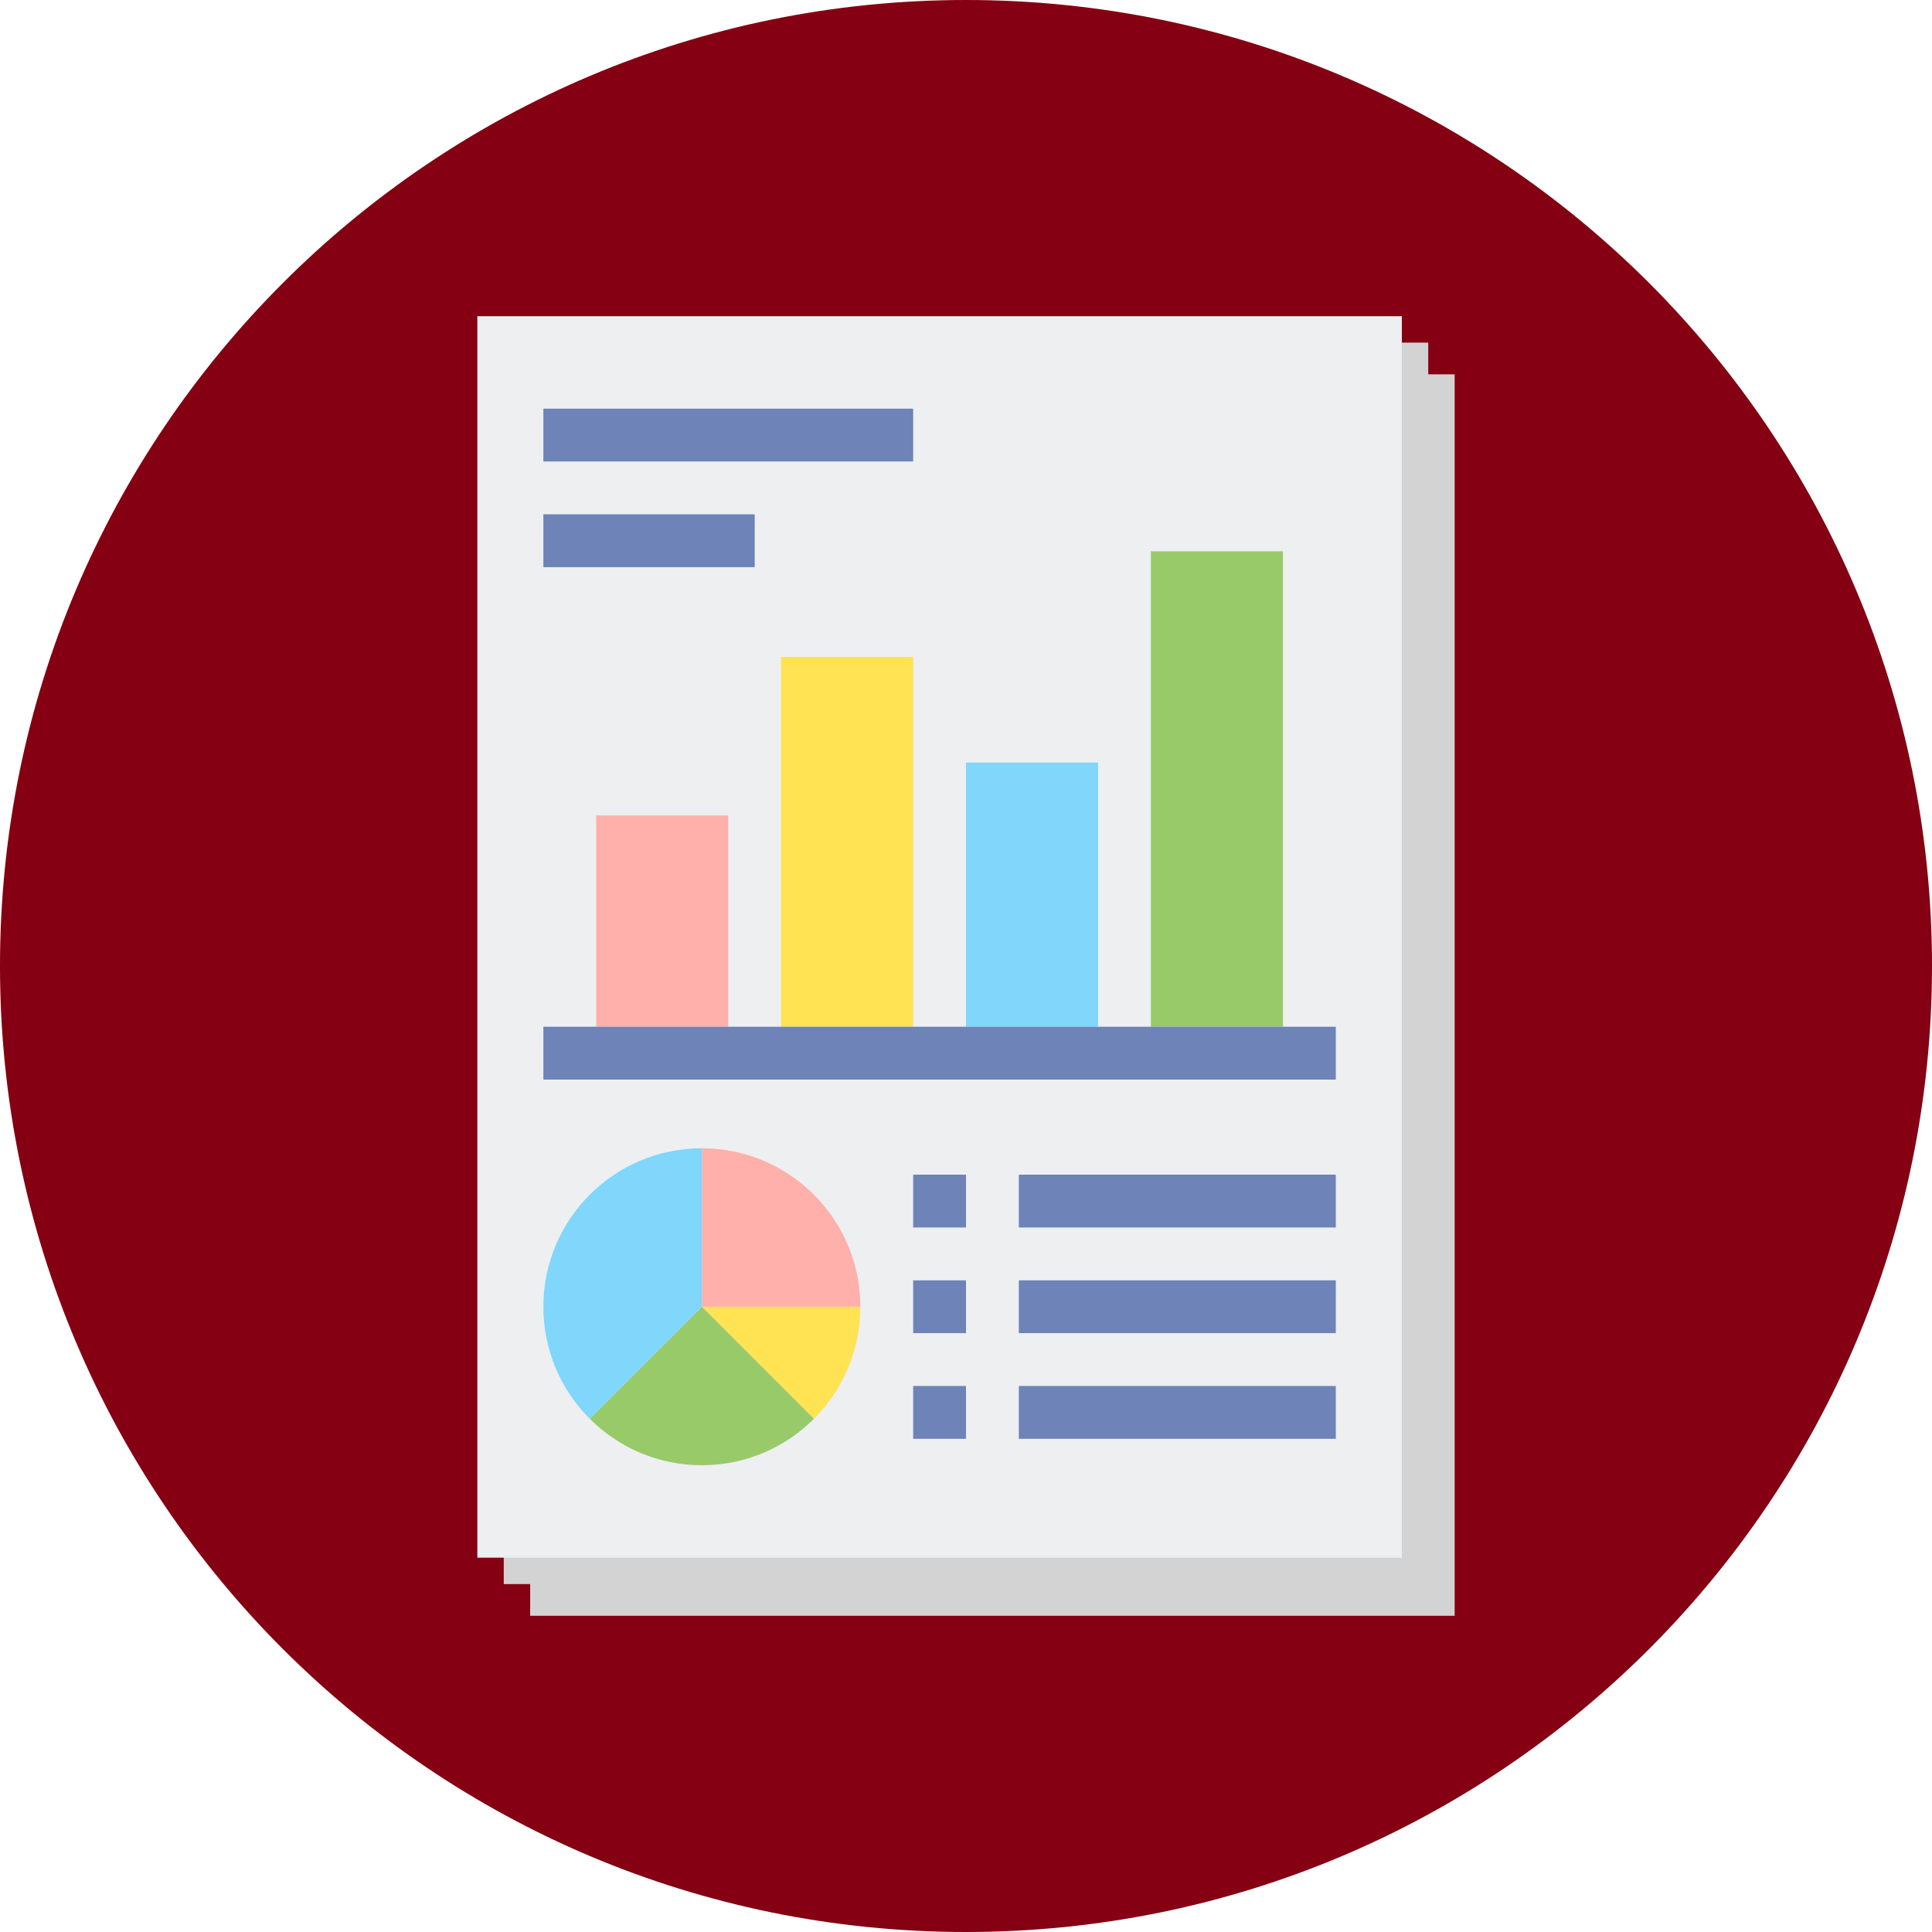
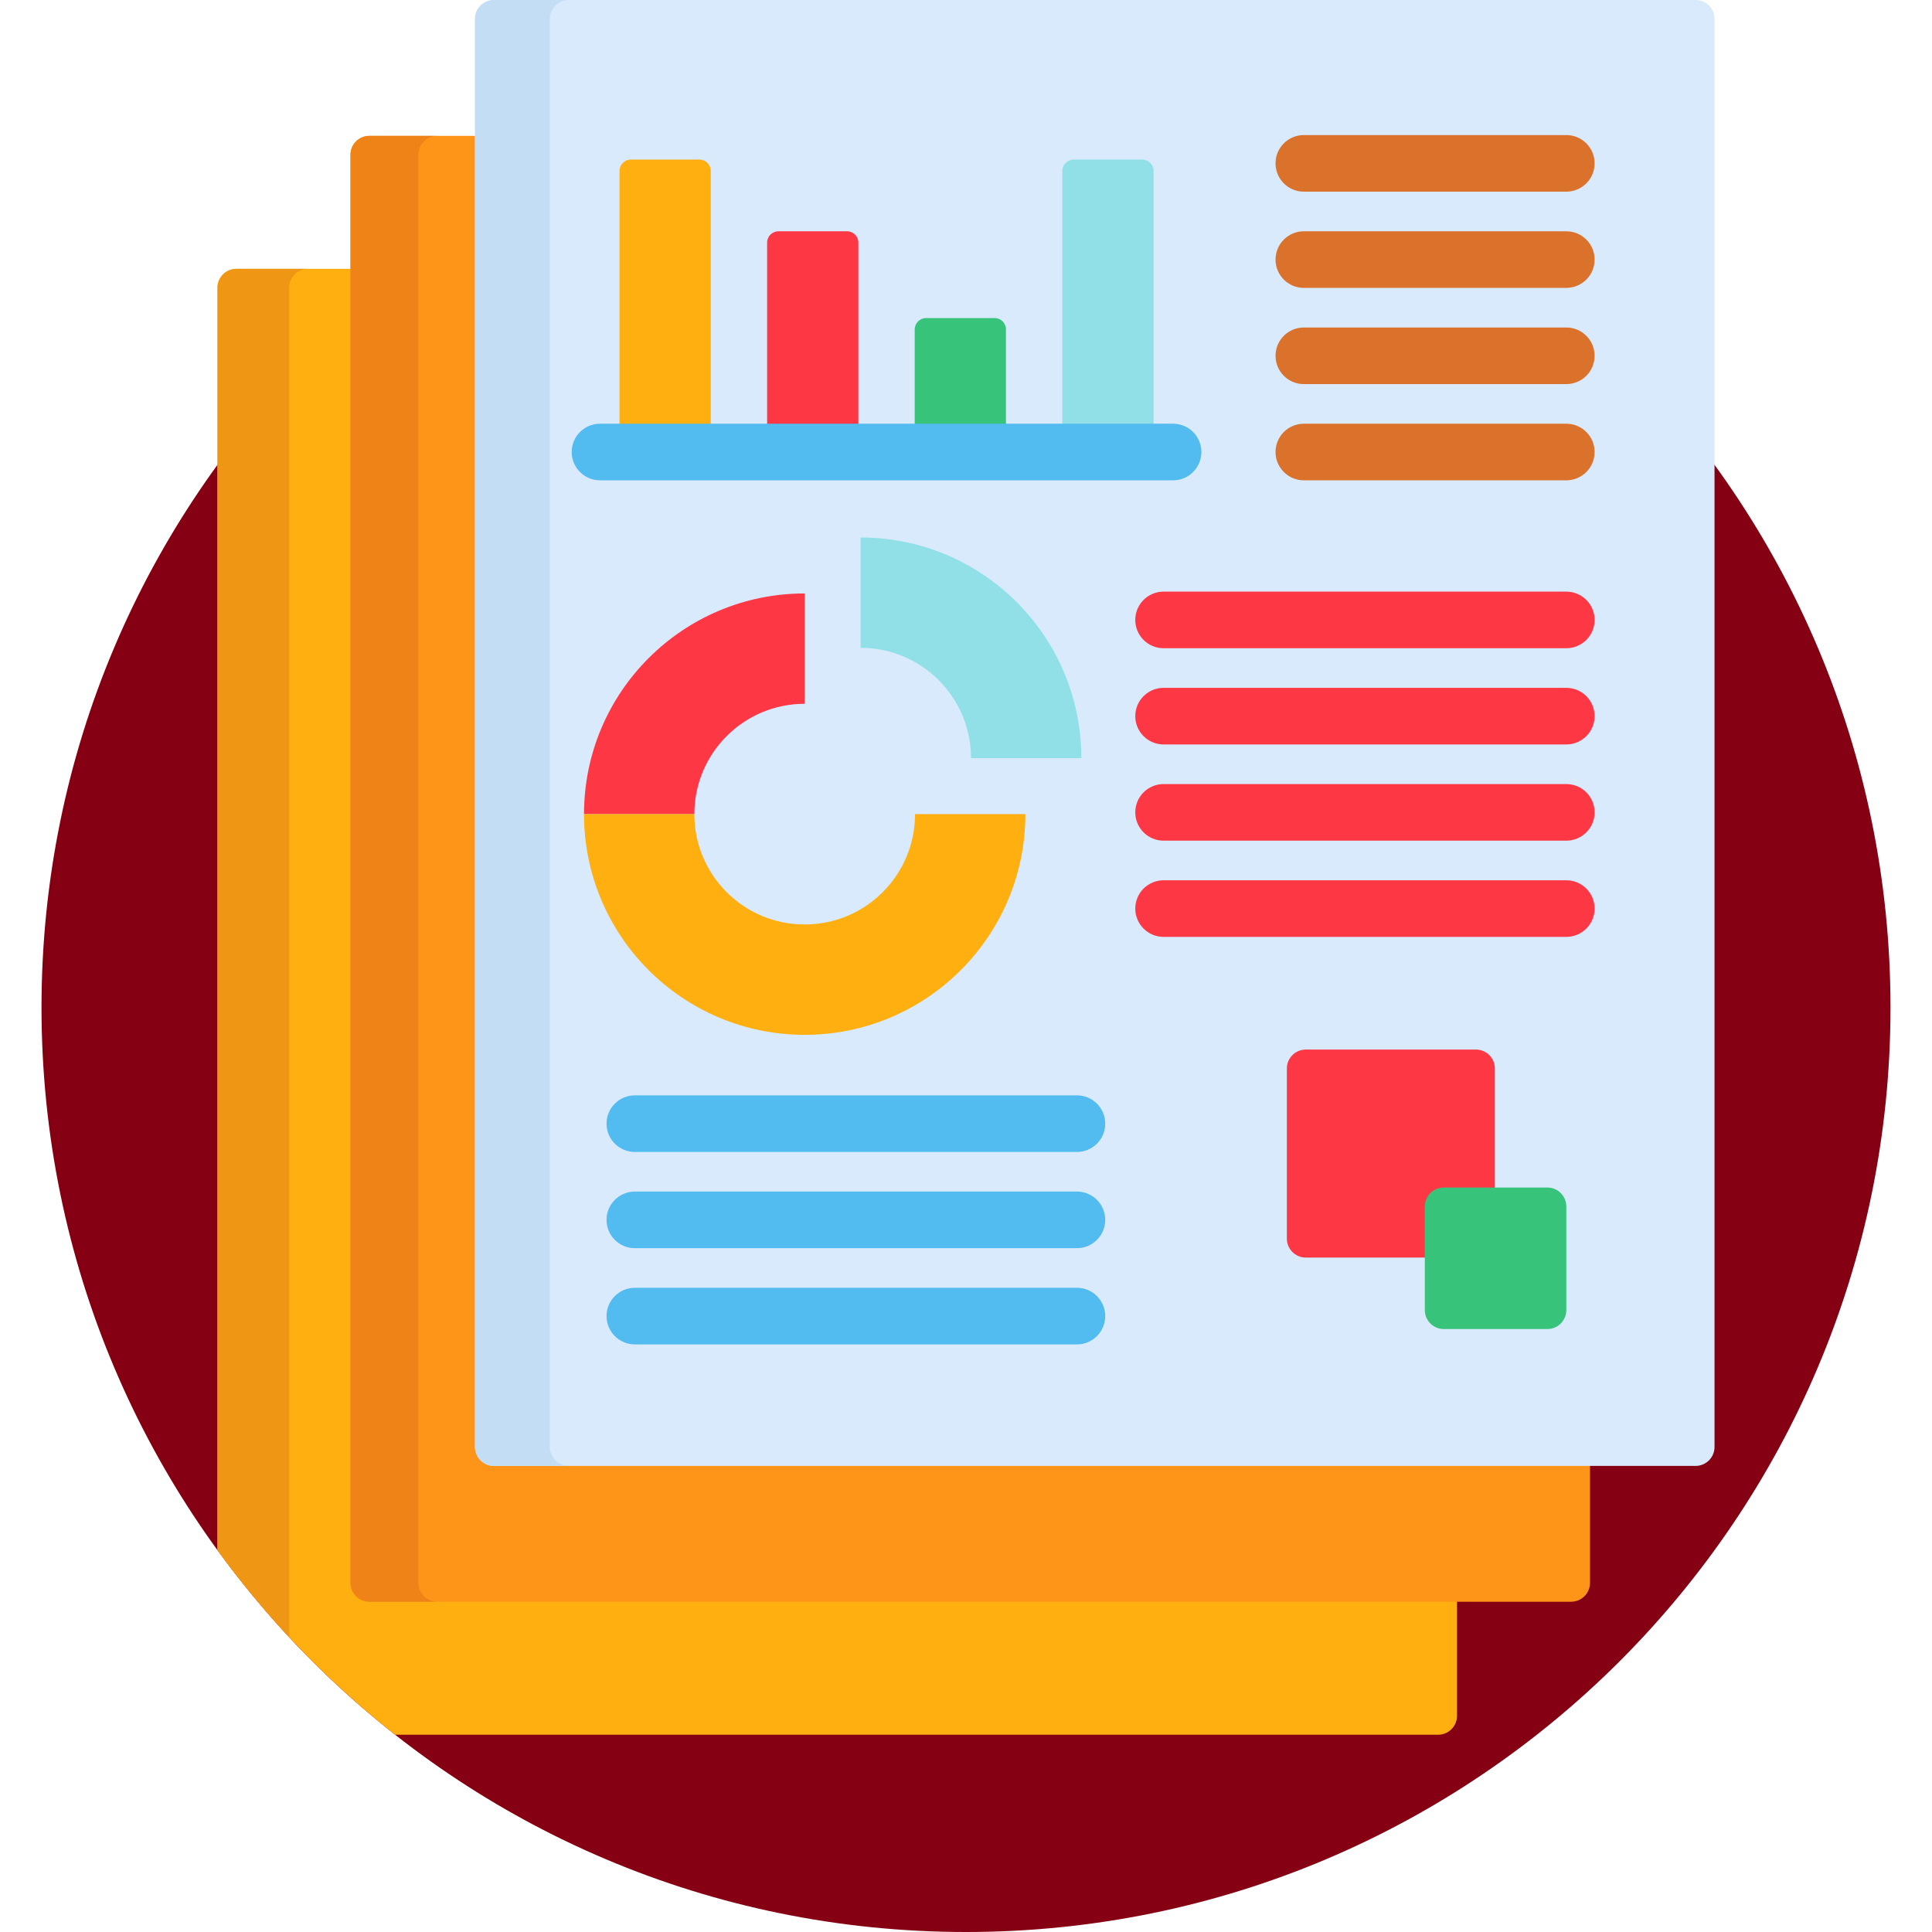
<svg xmlns="http://www.w3.org/2000/svg" version="1.1" width="512" height="512" x="0" y="0" viewBox="0 0 512 512" style="enable-background:new 0 0 512 512" xml:space="preserve" class="">
-   <circle r="256" cx="256" cy="256" fill="#840012" shape="circle" />
-   <g transform="matrix(0.7,0,0,0.7,76.8,76.8)">
-     <path fill="#d3d3d3" d="M91 32h350v470H91z" opacity="1" data-original="#d3d3d3" />
-     <path fill="#d3d3d3" d="M81 20h350v470H81z" opacity="1" data-original="#d3d3d3" />
-     <path fill="#edeff1" d="M71 10h350v470H71z" opacity="1" data-original="#edeff1" class="" />
-     <path fill="#ffb0aa" d="M116 199h50v80h-50z" opacity="1" data-original="#ffb0aa" />
-     <path fill="#ffe352" d="M186 139h50v140h-50z" opacity="1" data-original="#ffe352" />
-     <path fill="#80d6fb" d="M256 179h50v100h-50z" opacity="1" data-original="#80d6fb" />
-     <path fill="#98ca69" d="M326 99h50v180h-50z" opacity="1" data-original="#98ca69" />
-     <path fill="#6e83b7" d="M396 279v20H96v-20zM236 45v20H96V45zM176 85v20H96V85zM396 335v20H276v-20zM256 335v20h-20v-20zM396 375v20H276v-20zM256 375v20h-20v-20zM396 415v20H276v-20zM256 415v20h-20v-20z" opacity="1" data-original="#6e83b7" />
-     <path fill="#ffb0aa" d="M156 325v60h60c0-33.137-26.863-60-60-60z" opacity="1" data-original="#ffb0aa" />
-     <path fill="#ffe352" d="m156 385 42.426 42.426C209.284 416.568 216 401.569 216 385z" opacity="1" data-original="#ffe352" />
-     <path fill="#98ca69" d="M113.574 427.426C124.431 438.284 139.431 445 156 445s31.569-6.716 42.426-17.574L156 385z" opacity="1" data-original="#98ca69" />
-     <path fill="#80d6fb" d="M113.574 427.426 156 385v-60c-33.137 0-60 26.863-60 60 0 16.569 6.716 31.568 17.574 42.426z" opacity="1" data-original="#80d6fb" />
+   <g>
+     <circle cx="256" cy="267" r="245" style="" fill="#840012" data-original="#445ea0" class="" opacity="1" />
+     <path d="M100.718 421.644c-2.75 0-5-2.25-5-5V71.247H62.635c-2.75 0-5 2.25-5 5v334.546a246.426 246.426 0 0 0 47.084 48.935h276.398c2.75 0 5-2.25 5-5v-33.083l-285.399-.001z" style="" fill="#ffaf10" data-original="#ffaf10" class="" />
+     <path d="M76.635 76.247c0-2.75 2.25-5 5-5h-19c-2.75 0-5 2.25-5 5v334.546a247.092 247.092 0 0 0 19 23.085V76.247z" style="" fill="#ef9614" data-original="#ef9614" class="" />
+     <path d="M133.718 385.646c-2.75 0-5-2.25-5-5V35.998H97.883c-2.75 0-5 2.25-5 5v378.48c0 2.751 2.25 5 5 5h318.484c2.75 0 5-2.249 5-5v-33.832H133.718z" style="" fill="#ff9518" data-original="#ff9518" class="" />
+     <path d="M110.883 419.478V40.998c0-2.75 2.25-5 5-5h-18c-2.75 0-5 2.25-5 5v378.48c0 2.751 2.25 5 5 5h18c-2.75 0-5-2.249-5-5z" style="" fill="#ef8318" data-original="#ef8318" class="" />
+     <path d="M454.365 383.48c0 2.75-2.25 5-5 5H130.883c-2.75 0-5-2.25-5-5V5c0-2.75 2.25-5 5-5h318.482c2.75 0 5 2.25 5 5v378.48z" style="" fill="#d9eafc" data-original="#d9eafc" class="" />
+     <path d="M145.727 383.48V5c0-2.75 2.25-5 5-5h-19.845c-2.75 0-5 2.25-5 5v378.48c0 2.75 2.25 5 5 5h19.845c-2.75 0-5-2.25-5-5z" style="" fill="#c3ddf4" data-original="#c3ddf4" class="" />
+     <path d="M415.09 50.794h-69.561a7.499 7.499 0 0 1-7.5-7.5 7.5 7.5 0 0 1 7.5-7.5h69.561a7.5 7.5 0 0 1 7.5 7.5 7.5 7.5 0 0 1-7.5 7.5zM415.09 76.293h-69.561a7.5 7.5 0 0 1-7.5-7.5c0-4.143 3.357-7.5 7.5-7.5h69.561a7.5 7.5 0 0 1 0 15zM415.09 101.791h-69.561c-4.143 0-7.5-3.358-7.5-7.5s3.357-7.5 7.5-7.5h69.561a7.5 7.5 0 0 1 7.5 7.5 7.5 7.5 0 0 1-7.5 7.5zM415.09 127.29h-69.561a7.5 7.5 0 0 1-7.5-7.5c0-4.143 3.357-7.5 7.5-7.5h69.561a7.5 7.5 0 0 1 0 15z" style="" fill="#db722c" data-original="#db722c" class="" />
+     <path d="M285.397 305.281H168.238c-4.143 0-7.5-3.358-7.5-7.5s3.357-7.5 7.5-7.5h117.158a7.5 7.5 0 0 1 7.5 7.5 7.499 7.499 0 0 1-7.499 7.5zM285.397 330.779H168.238a7.499 7.499 0 0 1-7.5-7.5 7.5 7.5 0 0 1 7.5-7.5h117.158a7.5 7.5 0 0 1 7.5 7.5 7.498 7.498 0 0 1-7.499 7.5zM285.397 356.278H168.238a7.499 7.499 0 0 1-7.5-7.5 7.5 7.5 0 0 1 7.5-7.5h117.158a7.5 7.5 0 0 1 7.5 7.5 7.499 7.499 0 0 1-7.499 7.5z" style="" fill="#52bbef" data-original="#52bbef" class="" />
+     <path d="M415.09 171.788H308.358c-4.143 0-7.5-3.358-7.5-7.5s3.357-7.5 7.5-7.5H415.09a7.5 7.5 0 0 1 0 15zM415.09 197.287H308.358c-4.143 0-7.5-3.358-7.5-7.5s3.357-7.5 7.5-7.5H415.09a7.5 7.5 0 0 1 0 15zM415.09 222.785H308.358a7.5 7.5 0 0 1 0-15H415.09a7.5 7.5 0 0 1 0 15zM415.09 248.283H308.358c-4.143 0-7.5-3.358-7.5-7.5s3.357-7.5 7.5-7.5H415.09a7.5 7.5 0 0 1 0 15zM154.77 215.755h29.242c0-16.15 13.091-29.243 29.241-29.243v-29.24c-32.297 0-58.483 26.183-58.483 58.483z" style="" fill="#fe3745" data-original="#fe3745" class="" />
+     <path d="M228.084 142.442v29.241c16.15 0 29.241 13.091 29.241 29.241h29.243c0-32.3-26.185-58.482-58.484-58.482z" style="" fill="#91e0e8" data-original="#91e0e8" class="" />
+     <path d="M242.494 215.755c0 16.148-13.09 29.241-29.24 29.241s-29.241-13.093-29.241-29.241H154.77c0 32.298 26.186 58.483 58.483 58.483 32.299 0 58.484-26.185 58.484-58.483h-29.243zM188.359 115.124V45.29c0-1.65-1.35-3-3-3h-18.182c-1.65 0-3 1.35-3 3v69.834h24.182z" style="" fill="#ffaf10" data-original="#ffaf10" class="" />
+     <path d="M227.476 115.124V64.29c0-1.65-1.35-3-3-3h-18.181c-1.65 0-3 1.35-3 3v50.834h24.181z" style="" fill="#fe3745" data-original="#fe3745" class="" />
+     <path d="M266.592 115.124V87.29c0-1.65-1.35-3-3-3h-18.181c-1.65 0-3 1.35-3 3v27.834h24.181z" style="" fill="#37c47a" data-original="#37c47a" class="" />
+     <path d="M305.709 115.124V45.29c0-1.65-1.35-3-3-3h-18.182c-1.65 0-3 1.35-3 3v69.834h24.182z" style="" fill="#91e0e8" data-original="#91e0e8" class="" />
+     <path d="M379.592 319.708c0-1.654 1.346-3 3-3h13.561v-33.56c0-2.75-2.25-5-5-5h-45.121c-2.75 0-5 2.25-5 5v45.121c0 2.75 2.25 5 5 5h33.56v-13.561z" style="" fill="#fe3745" data-original="#fe3745" class="" />
+     <path d="M415.09 347.206c0 2.75-2.25 5-5 5h-27.498c-2.75 0-5-2.25-5-5v-27.498c0-2.75 2.25-5 5-5h27.498c2.75 0 5 2.25 5 5v27.498z" style="" fill="#37c47a" data-original="#37c47a" class="" />
+     <path d="M310.879 127.29H159.008a7.5 7.5 0 0 1-7.5-7.5c0-4.143 3.357-7.5 7.5-7.5h151.871c4.143 0 7.5 3.357 7.5 7.5a7.5 7.5 0 0 1-7.5 7.5z" style="" fill="#52bbef" data-original="#52bbef" class="" />
  </g>
</svg>
